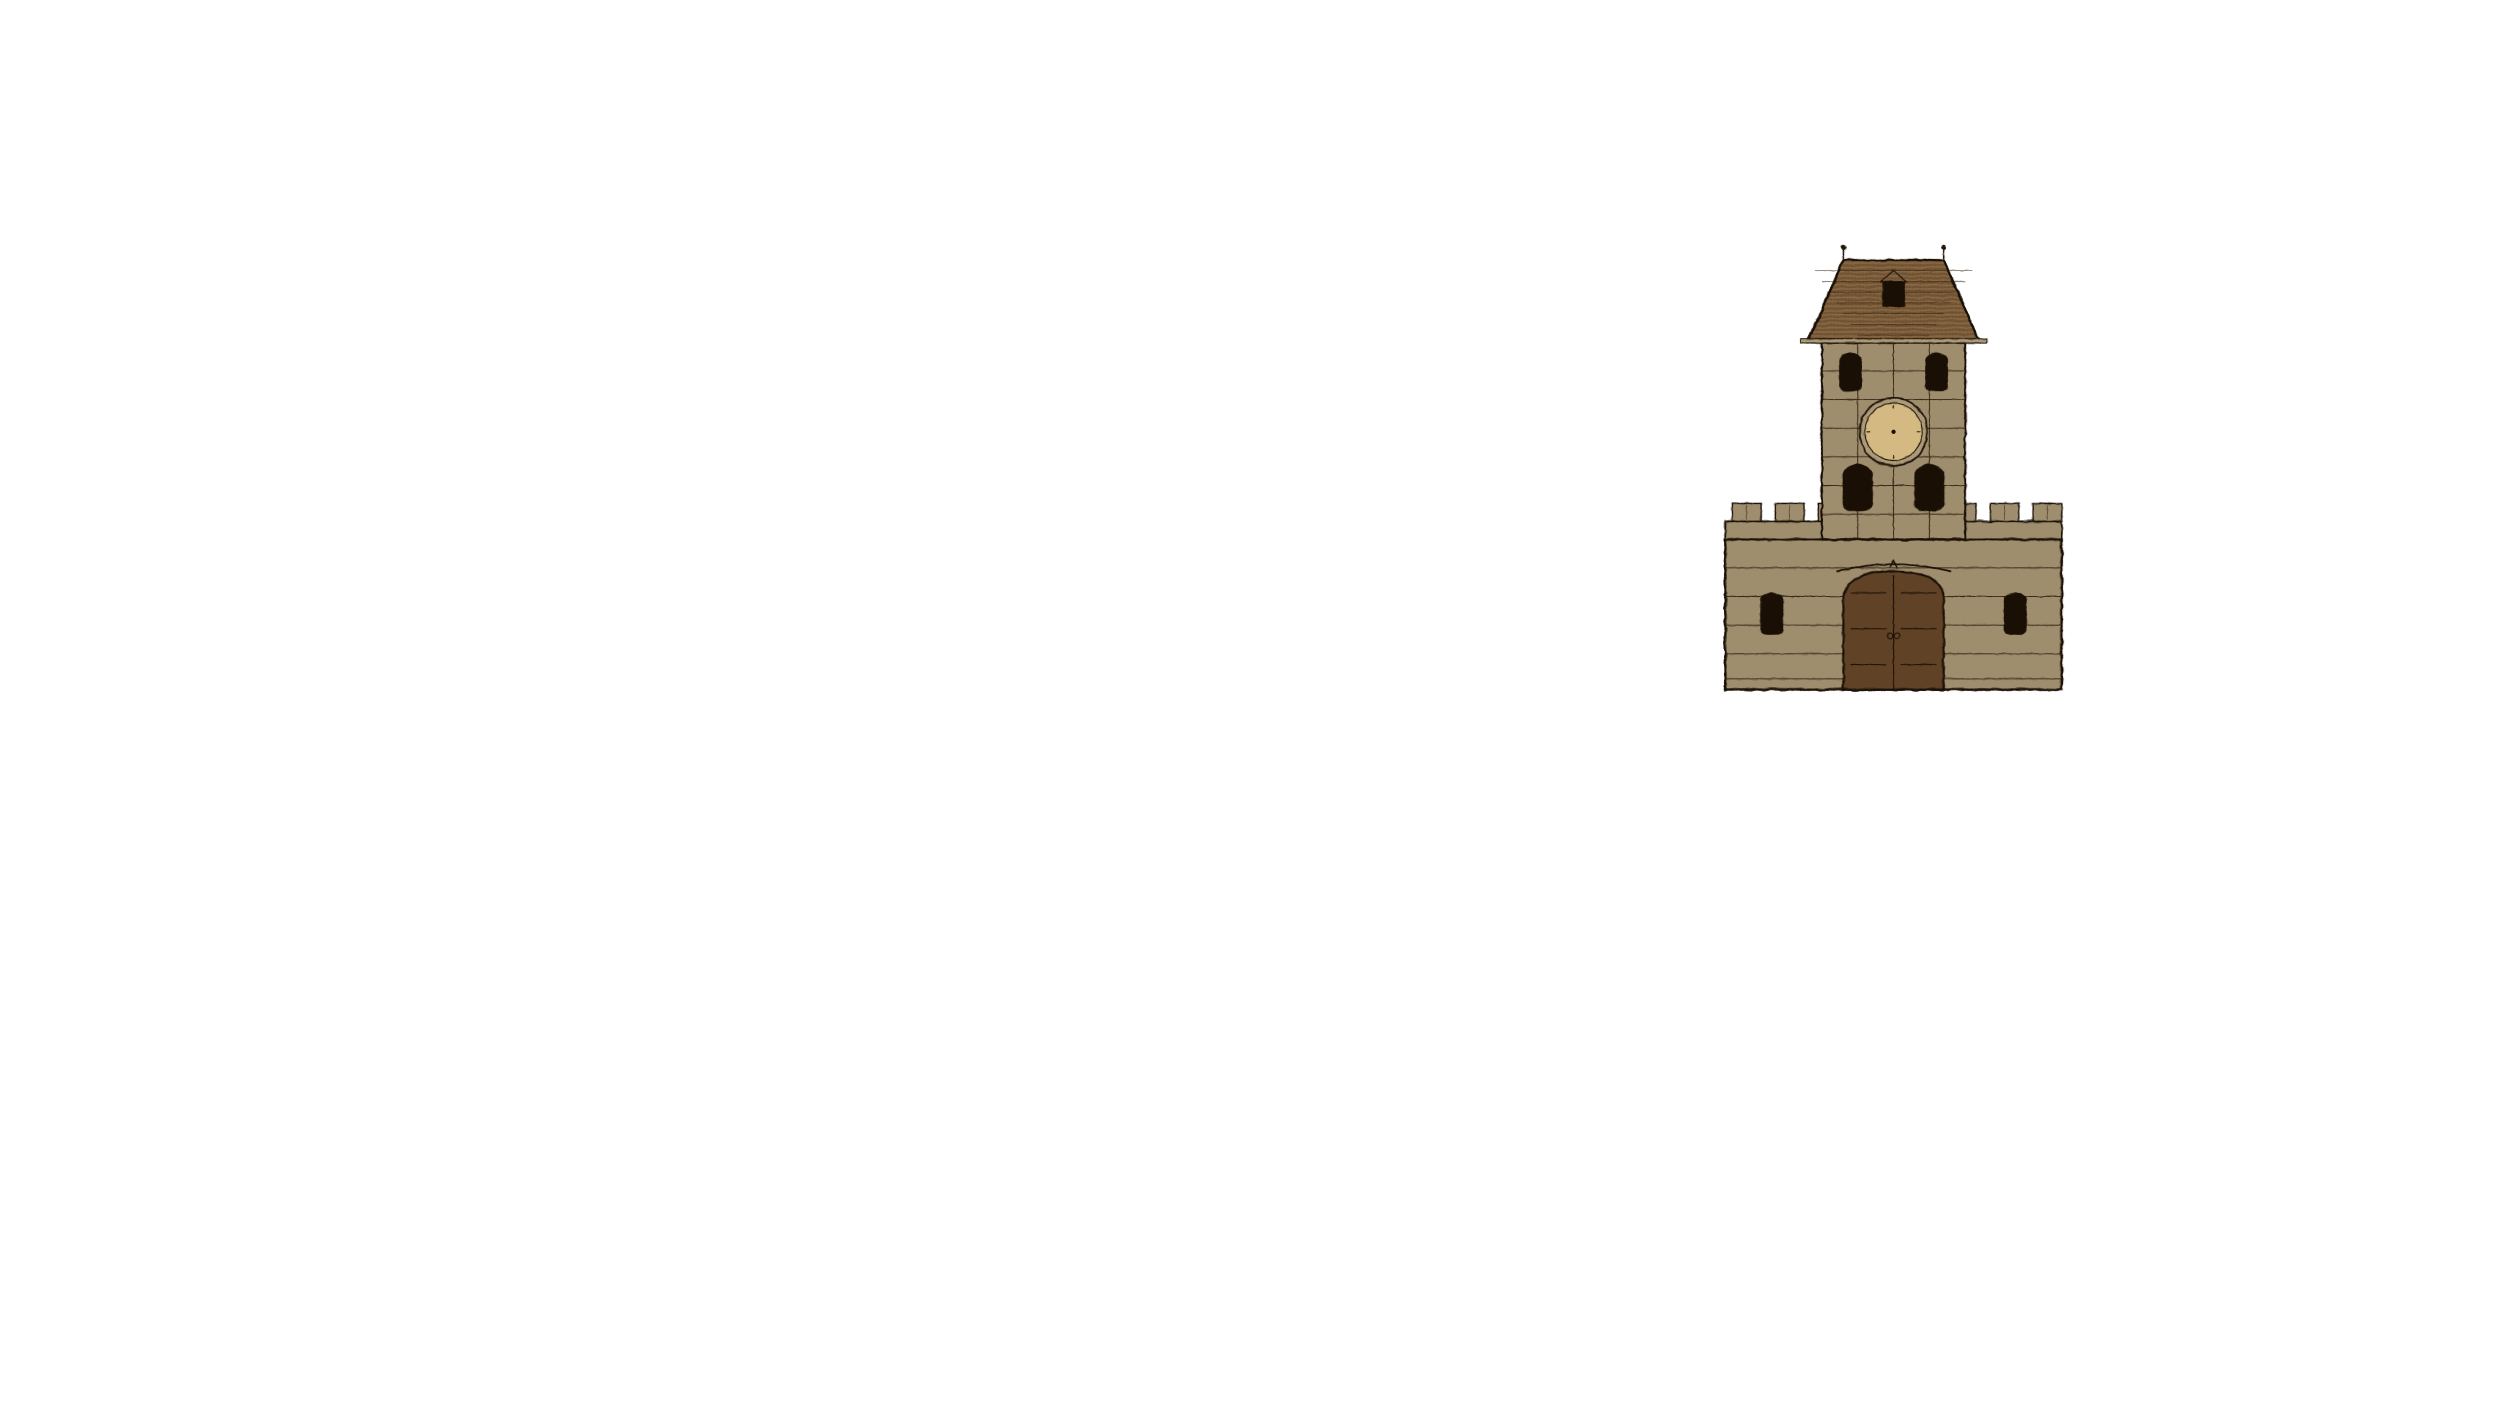
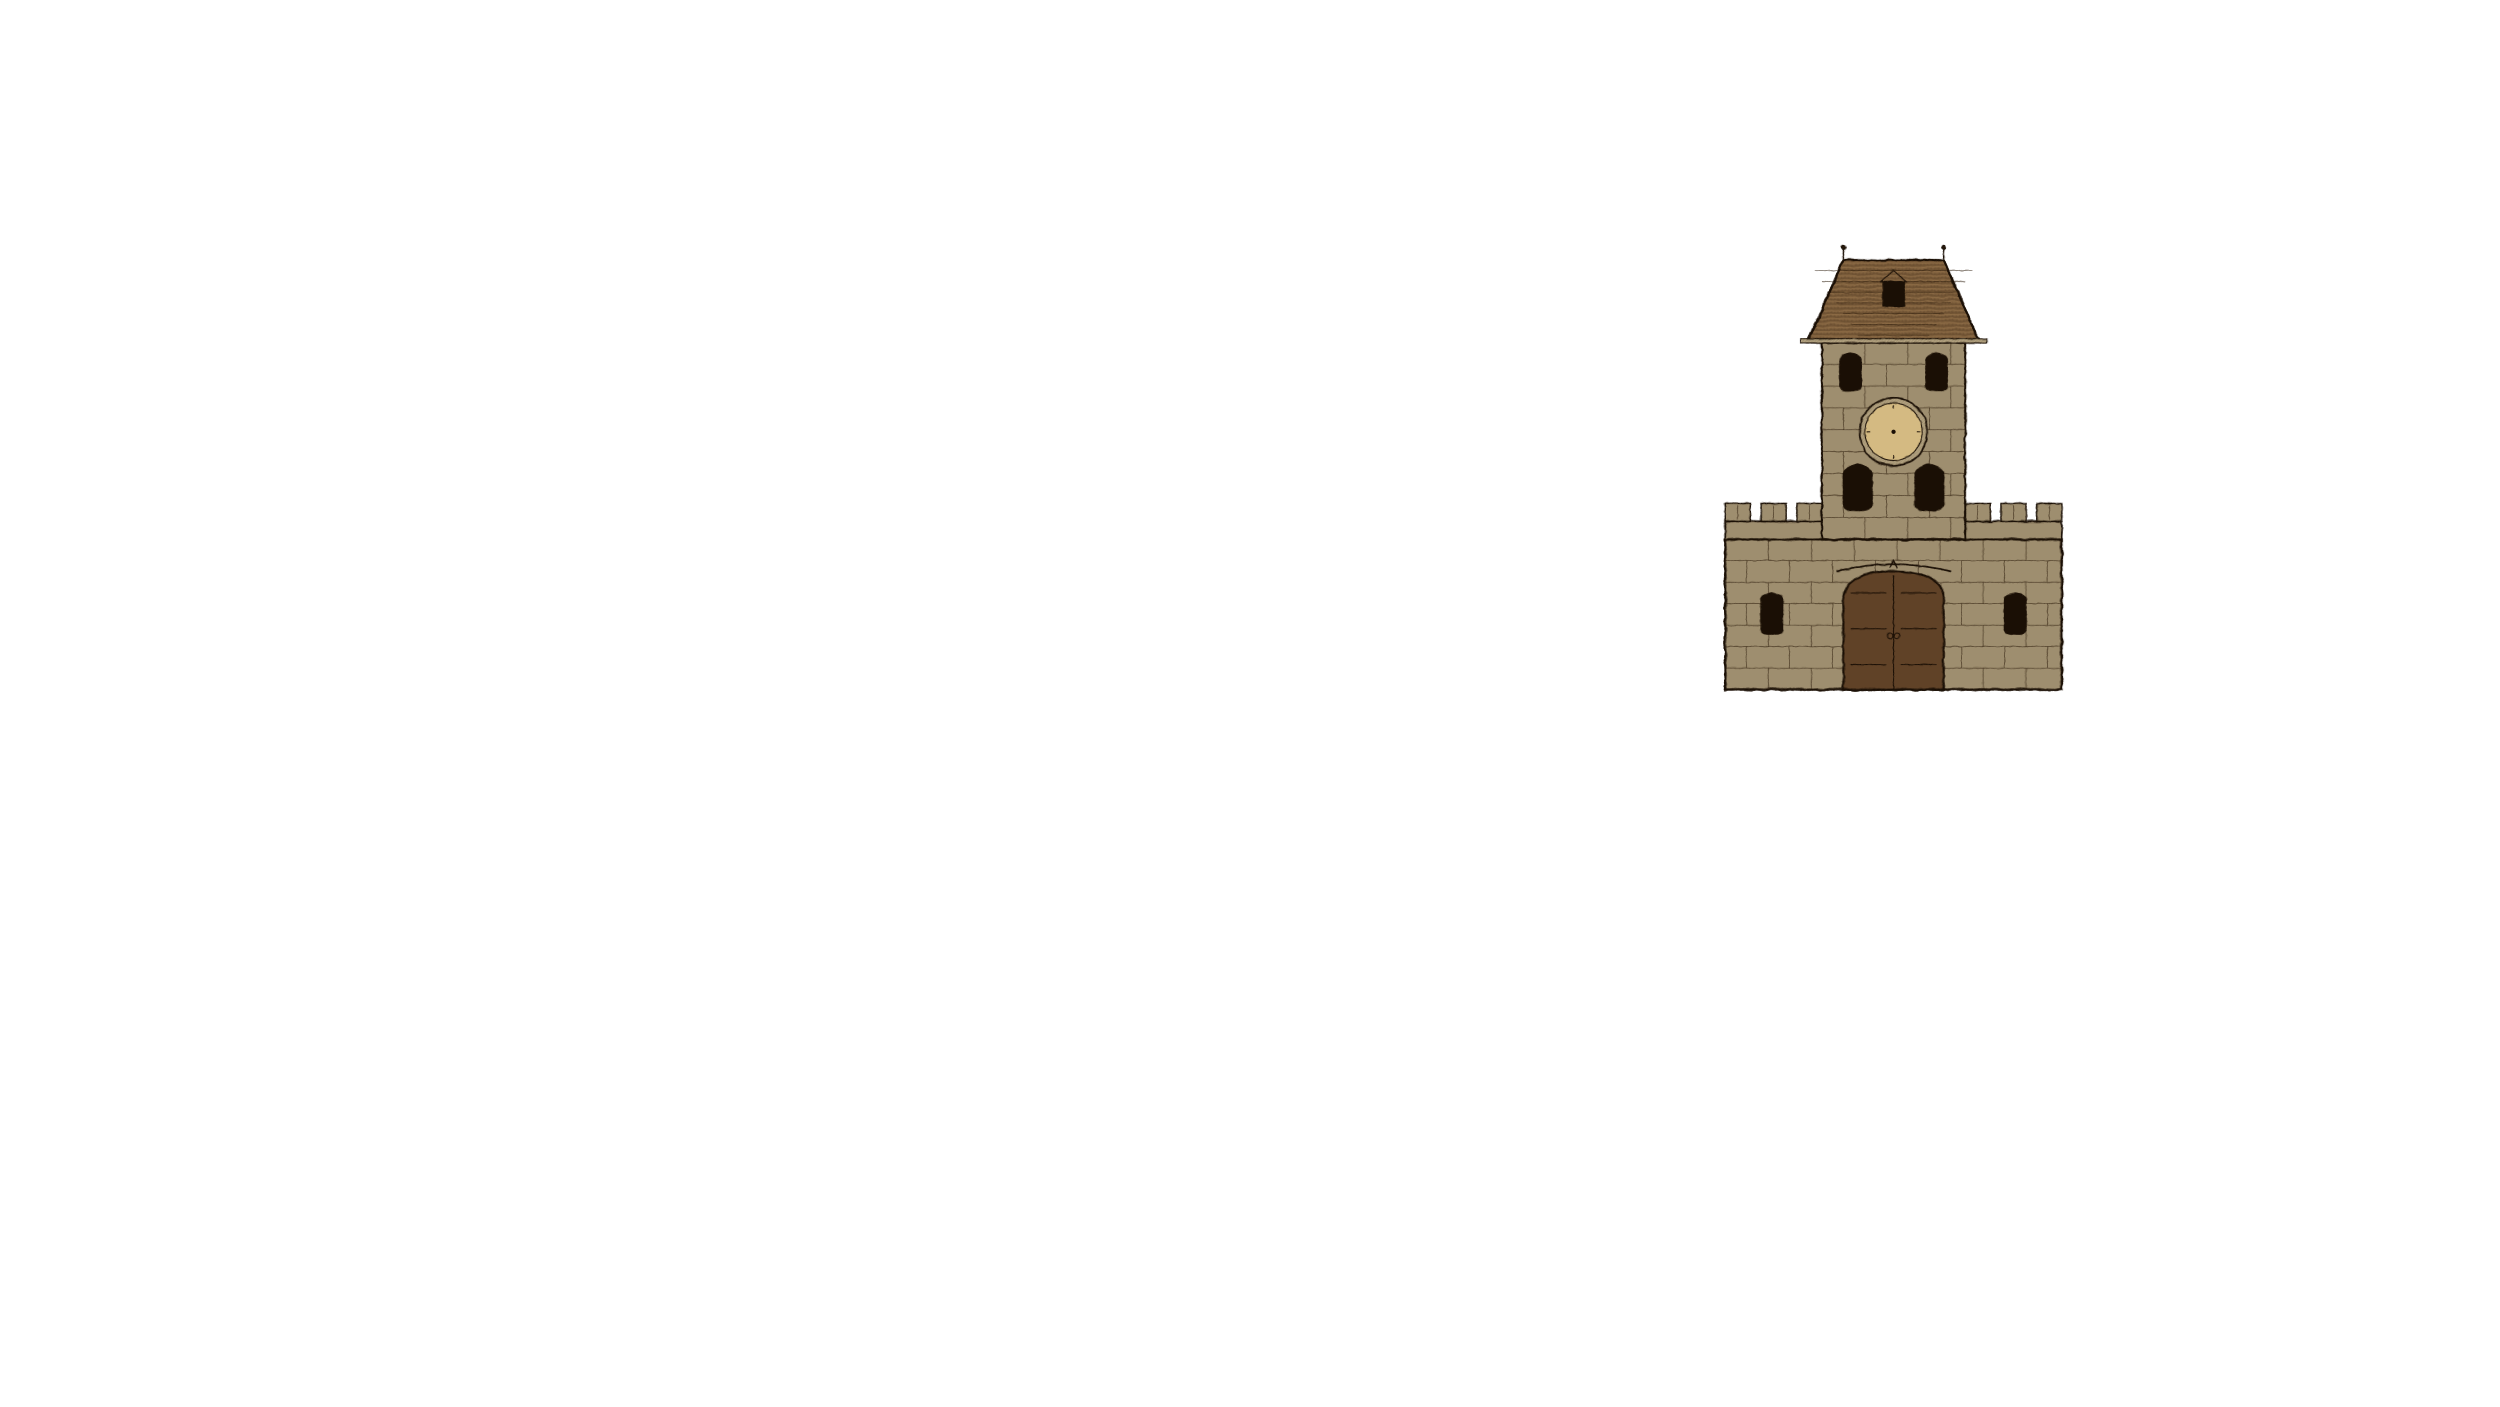
<svg xmlns="http://www.w3.org/2000/svg" viewBox="0 0 3840 2160" width="3840" height="2160">
  <defs>
-     <pattern id="hatchStone" patternUnits="userSpaceOnUse" width="7" height="7">
-       <rect x="0" y="0" width="7" height="7" fill="#b5a481" />
-       <line x1="3.5" y1="0" x2="3.5" y2="7" stroke="#3a2a1a" stroke-width="1.6" opacity="0.8" />
+     <pattern id="hatchStone" patternUnits="userSpaceOnUse" width="5.35" height="5.35">
+       <rect x="0" y="0" width="5.35" height="5.35" fill="#b5a481" />
+       <line x1="2.67" y1="0" x2="2.67" y2="5.35" stroke="#3a2a1a" stroke-width="1.22" opacity="0.8" />
    </pattern>
    <pattern id="hatchMedium" patternUnits="userSpaceOnUse" width="7" height="7" patternTransform="rotate(30)">
      <rect x="0" y="0" width="7" height="7" fill="#b5a481" />
      <line x1="0" y1="0" x2="0" y2="7" stroke="#3a2a1a" stroke-width="1.5" opacity="0.75" />
      <line x1="0" y1="0" x2="7" y2="7" stroke="#3a2a1a" stroke-width="1" opacity="0.5" />
    </pattern>
    <pattern id="hatchRoof" patternUnits="userSpaceOnUse" width="10" height="12">
      <rect x="0" y="0" width="10" height="12" fill="#8c6b45" />
      <line x1="0" y1="6" x2="10" y2="6" stroke="#2a1a0a" stroke-width="2" opacity="0.8" />
      <line x1="0" y1="0" x2="10" y2="0" stroke="#2a1a0a" stroke-width="1.2" opacity="0.6" />
      <line x1="5" y1="0" x2="5" y2="6" stroke="#2a1a0a" stroke-width="0.8" opacity="0.4" />
    </pattern>
    <pattern id="hatchLedge" patternUnits="userSpaceOnUse" width="6" height="6" patternTransform="rotate(45)">
      <rect x="0" y="0" width="6" height="6" fill="#b5a481" />
      <line x1="0" y1="0" x2="0" y2="6" stroke="#3a2a1a" stroke-width="1.2" opacity="0.7" />
    </pattern>
    <pattern id="hatchWood" patternUnits="userSpaceOnUse" width="8" height="8">
      <rect x="0" y="0" width="8" height="8" fill="#6b4a2e" />
      <line x1="0" y1="4" x2="8" y2="4" stroke="#2a1a0a" stroke-width="1.5" opacity="0.7" />
      <line x1="4" y1="0" x2="4" y2="8" stroke="#2a1a0a" stroke-width="1" opacity="0.5" />
    </pattern>
    <filter id="sketchyHeavy" x="-15%" y="-15%" width="130%" height="130%">
      <feTurbulence type="fractalNoise" baseFrequency="0.03 0.04" numOctaves="4" seed="42" result="turb" />
      <feDisplacementMap in="SourceGraphic" in2="turb" scale="8" xChannelSelector="R" yChannelSelector="G" />
    </filter>
    <filter id="sketchyMedium" x="-10%" y="-10%" width="120%" height="120%">
      <feTurbulence type="fractalNoise" baseFrequency="0.05 0.07" numOctaves="3" seed="58" result="turb" />
      <feDisplacementMap in="SourceGraphic" in2="turb" scale="5" xChannelSelector="R" yChannelSelector="G" />
    </filter>
  </defs>
  <g id="tour-horloge" transform="translate(1522.5,140.75) scale(0.55)">
    <g id="base-rectangulaire">
      <rect x="2050" y="1250" width="940" height="420" fill="url(#hatchStone)" stroke="#1a0f05" stroke-width="7" filter="url(#sketchyHeavy)" />
-       <g stroke="#2a1a0a" stroke-width="2.5" filter="url(#sketchyMedium)">
-         <line x1="2050" y1="1330" x2="2990" y2="1330" />
-         <line x1="2050" y1="1410" x2="2990" y2="1410" />
+       <g stroke="#2a1a0a" stroke-width="1.5" filter="url(#sketchyMedium)">
+         <line x1="2050" y1="1310" x2="2990" y2="1310" />
+         <line x1="2050" y1="1370" x2="2990" y2="1370" />
+         <line x1="2050" y1="1430" x2="2990" y2="1430" />
        <line x1="2050" y1="1490" x2="2990" y2="1490" />
-         <line x1="2050" y1="1570" x2="2990" y2="1570" />
-         <line x1="2050" y1="1640" x2="2990" y2="1640" />
+         <line x1="2050" y1="1550" x2="2990" y2="1550" />
+         <line x1="2050" y1="1610" x2="2990" y2="1610" />
+         <line x1="2170" y1="1250" x2="2170" y2="1310" />
+         <line x1="2290" y1="1250" x2="2290" y2="1310" />
+         <line x1="2410" y1="1250" x2="2410" y2="1310" />
+         <line x1="2530" y1="1250" x2="2530" y2="1310" />
+         <line x1="2650" y1="1250" x2="2650" y2="1310" />
+         <line x1="2770" y1="1250" x2="2770" y2="1310" />
+         <line x1="2890" y1="1250" x2="2890" y2="1310" />
+         <line x1="2110" y1="1310" x2="2110" y2="1370" />
+         <line x1="2230" y1="1310" x2="2230" y2="1370" />
+         <line x1="2350" y1="1310" x2="2350" y2="1370" />
+         <line x1="2470" y1="1310" x2="2470" y2="1370" />
+         <line x1="2590" y1="1310" x2="2590" y2="1370" />
+         <line x1="2710" y1="1310" x2="2710" y2="1370" />
+         <line x1="2830" y1="1310" x2="2830" y2="1370" />
+         <line x1="2950" y1="1310" x2="2950" y2="1370" />
+         <line x1="2170" y1="1370" x2="2170" y2="1430" />
+         <line x1="2290" y1="1370" x2="2290" y2="1430" />
+         <line x1="2410" y1="1370" x2="2410" y2="1430" />
+         <line x1="2530" y1="1370" x2="2530" y2="1430" />
+         <line x1="2650" y1="1370" x2="2650" y2="1430" />
+         <line x1="2770" y1="1370" x2="2770" y2="1430" />
+         <line x1="2890" y1="1370" x2="2890" y2="1430" />
+         <line x1="2110" y1="1430" x2="2110" y2="1490" />
+         <line x1="2230" y1="1430" x2="2230" y2="1490" />
+         <line x1="2350" y1="1430" x2="2350" y2="1490" />
+         <line x1="2470" y1="1430" x2="2470" y2="1490" />
+         <line x1="2590" y1="1430" x2="2590" y2="1490" />
+         <line x1="2710" y1="1430" x2="2710" y2="1490" />
+         <line x1="2830" y1="1430" x2="2830" y2="1490" />
+         <line x1="2950" y1="1430" x2="2950" y2="1490" />
+         <line x1="2170" y1="1490" x2="2170" y2="1550" />
+         <line x1="2290" y1="1490" x2="2290" y2="1550" />
+         <line x1="2410" y1="1490" x2="2410" y2="1550" />
+         <line x1="2530" y1="1490" x2="2530" y2="1550" />
+         <line x1="2650" y1="1490" x2="2650" y2="1550" />
+         <line x1="2770" y1="1490" x2="2770" y2="1550" />
+         <line x1="2890" y1="1490" x2="2890" y2="1550" />
+         <line x1="2110" y1="1550" x2="2110" y2="1610" />
+         <line x1="2230" y1="1550" x2="2230" y2="1610" />
+         <line x1="2350" y1="1550" x2="2350" y2="1610" />
+         <line x1="2470" y1="1550" x2="2470" y2="1610" />
+         <line x1="2590" y1="1550" x2="2590" y2="1610" />
+         <line x1="2710" y1="1550" x2="2710" y2="1610" />
+         <line x1="2830" y1="1550" x2="2830" y2="1610" />
+         <line x1="2950" y1="1550" x2="2950" y2="1610" />
+         <line x1="2170" y1="1610" x2="2170" y2="1670" />
+         <line x1="2290" y1="1610" x2="2290" y2="1670" />
+         <line x1="2410" y1="1610" x2="2410" y2="1670" />
+         <line x1="2530" y1="1610" x2="2530" y2="1670" />
+         <line x1="2650" y1="1610" x2="2650" y2="1670" />
+         <line x1="2770" y1="1610" x2="2770" y2="1670" />
+         <line x1="2890" y1="1610" x2="2890" y2="1670" />
      </g>
      <path d="M 2380,1670 L 2380,1420 Q 2380,1340 2520,1340 Q 2660,1340 2660,1420 L 2660,1670 Z" fill="url(#hatchWood)" stroke="#1a0f05" stroke-width="6" filter="url(#sketchyHeavy)" />
      <path d="M 2360,1340 Q 2520,1300 2680,1340" fill="none" stroke="#1a0f05" stroke-width="5" filter="url(#sketchyMedium)" />
      <path d="M 2510,1330 L 2520,1310 L 2530,1330" fill="none" stroke="#1a0f05" stroke-width="4" filter="url(#sketchyMedium)" />
      <g stroke="#1a0f05" stroke-width="3" filter="url(#sketchyMedium)">
        <line x1="2520" y1="1350" x2="2520" y2="1670" />
        <line x1="2400" y1="1400" x2="2500" y2="1400" />
        <line x1="2400" y1="1500" x2="2500" y2="1500" />
        <line x1="2400" y1="1600" x2="2500" y2="1600" />
        <line x1="2540" y1="1400" x2="2640" y2="1400" />
        <line x1="2540" y1="1500" x2="2640" y2="1500" />
        <line x1="2540" y1="1600" x2="2640" y2="1600" />
      </g>
      <circle cx="2510" cy="1520" r="8" fill="none" stroke="#1a0f05" stroke-width="3" filter="url(#sketchyMedium)" />
      <circle cx="2530" cy="1520" r="8" fill="none" stroke="#1a0f05" stroke-width="3" filter="url(#sketchyMedium)" />
      <g fill="#1a0f05" stroke="#1a0f05" stroke-width="4" filter="url(#sketchyMedium)">
        <path d="M 2150,1420 L 2150,1500 Q 2150,1515 2170,1515 L 2190,1515 Q 2210,1515 2210,1500 L 2210,1420 Q 2210,1405 2180,1400 Q 2150,1405 2150,1420 Z" />
        <path d="M 2830,1420 L 2830,1500 Q 2830,1515 2850,1515 L 2870,1515 Q 2890,1515 2890,1500 L 2890,1420 Q 2890,1405 2860,1400 Q 2830,1405 2830,1420 Z" />
      </g>
      <rect x="2050" y="1200" width="940" height="50" fill="url(#hatchStone)" stroke="#1a0f05" stroke-width="5" filter="url(#sketchyHeavy)" />
      <g fill="url(#hatchStone)" stroke="#1a0f05" stroke-width="4" filter="url(#sketchyMedium)">
-         <rect x="2070" y="1150" width="80" height="50" />
-         <rect x="2190" y="1150" width="80" height="50" />
-         <rect x="2310" y="1150" width="80" height="50" />
-         <rect x="2430" y="1150" width="80" height="50" />
-         <rect x="2550" y="1150" width="80" height="50" />
-         <rect x="2670" y="1150" width="80" height="50" />
-         <rect x="2790" y="1150" width="80" height="50" />
-         <rect x="2910" y="1150" width="80" height="50" />
-       </g>
-       <g stroke="#2a1a0a" stroke-width="1.5" filter="url(#sketchyMedium)">
-         <line x1="2110" y1="1155" x2="2110" y2="1195" />
-         <line x1="2230" y1="1155" x2="2230" y2="1195" />
-         <line x1="2350" y1="1155" x2="2350" y2="1195" />
-         <line x1="2470" y1="1155" x2="2470" y2="1195" />
-         <line x1="2590" y1="1155" x2="2590" y2="1195" />
-         <line x1="2710" y1="1155" x2="2710" y2="1195" />
-         <line x1="2830" y1="1155" x2="2830" y2="1195" />
-         <line x1="2950" y1="1155" x2="2950" y2="1195" />
+         <rect x="2050" y="1150" width="70" height="50" />
+         <rect x="2150" y="1150" width="70" height="50" />
+         <rect x="2250" y="1150" width="70" height="50" />
+         <rect x="2720" y="1150" width="70" height="50" />
+         <rect x="2820" y="1150" width="70" height="50" />
+         <rect x="2920" y="1150" width="70" height="50" />
+       </g>
+       <g stroke="#2a1a0a" stroke-width="1.5" filter="url(#sketchyMedium)">
+         <line x1="2085" y1="1155" x2="2085" y2="1195" />
+         <line x1="2185" y1="1155" x2="2185" y2="1195" />
+         <line x1="2285" y1="1155" x2="2285" y2="1195" />
+         <line x1="2755" y1="1155" x2="2755" y2="1195" />
+         <line x1="2855" y1="1155" x2="2855" y2="1195" />
+         <line x1="2955" y1="1155" x2="2955" y2="1195" />
      </g>
    </g>
    <g id="corps-carre">
      <rect x="2320" y="700" width="400" height="550" fill="url(#hatchStone)" stroke="#1a0f05" stroke-width="6" filter="url(#sketchyHeavy)" />
-       <g stroke="#2a1a0a" stroke-width="2.5" filter="url(#sketchyMedium)">
-         <line x1="2320" y1="780" x2="2720" y2="780" />
-         <line x1="2320" y1="860" x2="2720" y2="860" />
-         <line x1="2320" y1="940" x2="2720" y2="940" />
-         <line x1="2320" y1="1020" x2="2720" y2="1020" />
-         <line x1="2320" y1="1100" x2="2720" y2="1100" />
-         <line x1="2320" y1="1180" x2="2720" y2="1180" />
-       </g>
-       <g stroke="#2a1a0a" stroke-width="2.5" filter="url(#sketchyMedium)">
-         <line x1="2420" y1="700" x2="2420" y2="1250" />
-         <line x1="2520" y1="700" x2="2520" y2="1250" />
-         <line x1="2620" y1="700" x2="2620" y2="1250" />
+       <g stroke="#2a1a0a" stroke-width="1.5" filter="url(#sketchyMedium)">
+         <line x1="2320" y1="761.1" x2="2720" y2="761.1" />
+         <line x1="2320" y1="822.2" x2="2720" y2="822.2" />
+         <line x1="2320" y1="883.3" x2="2720" y2="883.3" />
+         <line x1="2320" y1="944.4" x2="2720" y2="944.4" />
+         <line x1="2320" y1="1005.6" x2="2720" y2="1005.6" />
+         <line x1="2320" y1="1066.7" x2="2720" y2="1066.7" />
+         <line x1="2320" y1="1127.8" x2="2720" y2="1127.8" />
+         <line x1="2320" y1="1188.9" x2="2720" y2="1188.9" />
+         <line x1="2440" y1="700" x2="2440" y2="761.1" />
+         <line x1="2560" y1="700" x2="2560" y2="761.1" />
+         <line x1="2680" y1="700" x2="2680" y2="761.1" />
+         <line x1="2380" y1="761.1" x2="2380" y2="822.2" />
+         <line x1="2500" y1="761.1" x2="2500" y2="822.2" />
+         <line x1="2620" y1="761.1" x2="2620" y2="822.2" />
+         <line x1="2440" y1="822.2" x2="2440" y2="883.3" />
+         <line x1="2560" y1="822.2" x2="2560" y2="883.3" />
+         <line x1="2680" y1="822.2" x2="2680" y2="883.3" />
+         <line x1="2380" y1="883.3" x2="2380" y2="944.4" />
+         <line x1="2500" y1="883.3" x2="2500" y2="944.4" />
+         <line x1="2620" y1="883.3" x2="2620" y2="944.4" />
+         <line x1="2440" y1="944.4" x2="2440" y2="1005.6" />
+         <line x1="2560" y1="944.4" x2="2560" y2="1005.6" />
+         <line x1="2680" y1="944.4" x2="2680" y2="1005.6" />
+         <line x1="2380" y1="1005.6" x2="2380" y2="1066.7" />
+         <line x1="2500" y1="1005.6" x2="2500" y2="1066.7" />
+         <line x1="2620" y1="1005.6" x2="2620" y2="1066.7" />
+         <line x1="2440" y1="1066.7" x2="2440" y2="1127.8" />
+         <line x1="2560" y1="1066.7" x2="2560" y2="1127.8" />
+         <line x1="2680" y1="1066.7" x2="2680" y2="1127.8" />
+         <line x1="2380" y1="1127.8" x2="2380" y2="1188.9" />
+         <line x1="2500" y1="1127.8" x2="2500" y2="1188.9" />
+         <line x1="2620" y1="1127.8" x2="2620" y2="1188.9" />
+         <line x1="2440" y1="1188.9" x2="2440" y2="1250" />
+         <line x1="2560" y1="1188.9" x2="2560" y2="1250" />
+         <line x1="2680" y1="1188.9" x2="2680" y2="1250" />
      </g>
      <circle cx="2520" cy="950" r="95" fill="url(#hatchLedge)" stroke="#1a0f05" stroke-width="5" filter="url(#sketchyHeavy)" />
      <circle cx="2520" cy="950" r="80" fill="#d4ba82" stroke="#1a0f05" stroke-width="3" filter="url(#sketchyMedium)" />
      <g stroke="#1a0f05" stroke-width="3" filter="url(#sketchyMedium)">
        <line x1="2520" y1="875" x2="2520" y2="885" />
        <line x1="2595" y1="950" x2="2585" y2="950" />
        <line x1="2520" y1="1025" x2="2520" y2="1015" />
        <line x1="2445" y1="950" x2="2455" y2="950" />
      </g>
      <circle cx="2520" cy="950" r="6" fill="#1a0f05" />
      <g fill="#1a0f05" stroke="#1a0f05" stroke-width="3.5" filter="url(#sketchyMedium)">
        <path d="M 2370,750 L 2370,820 Q 2370,835 2390,835 L 2410,835 Q 2430,835 2430,820 L 2430,750 Q 2430,735 2400,730 Q 2370,735 2370,750 Z" />
        <path d="M 2610,750 L 2610,820 Q 2610,835 2630,835 L 2650,835 Q 2670,835 2670,820 L 2670,750 Q 2670,735 2640,730 Q 2610,735 2610,750 Z" />
      </g>
      <g fill="#1a0f05" stroke="#1a0f05" stroke-width="4" filter="url(#sketchyMedium)">
        <path d="M 2380,1070 L 2380,1150 Q 2380,1170 2410,1170 L 2430,1170 Q 2460,1170 2460,1150 L 2460,1070 Q 2460,1050 2420,1040 Q 2380,1050 2380,1070 Z" />
        <path d="M 2580,1070 L 2580,1150 Q 2580,1170 2610,1170 L 2630,1170 Q 2660,1170 2660,1150 L 2660,1070 Q 2660,1050 2620,1040 Q 2580,1050 2580,1070 Z" />
      </g>
    </g>
    <g id="toit">
      <polygon points="2280,700 2380,470 2660,470 2760,700" fill="url(#hatchRoof)" stroke="#1a0f05" stroke-width="6" filter="url(#sketchyHeavy)" />
      <g stroke="#2a1a0a" stroke-width="1.5" filter="url(#sketchyMedium)">
        <line x1="2300" y1="500" x2="2740" y2="500" />
        <line x1="2320" y1="530" x2="2720" y2="530" />
        <line x1="2340" y1="560" x2="2700" y2="560" />
        <line x1="2360" y1="590" x2="2680" y2="590" />
        <line x1="2380" y1="620" x2="2660" y2="620" />
        <line x1="2400" y1="650" x2="2640" y2="650" />
        <line x1="2420" y1="680" x2="2620" y2="680" />
      </g>
      <g fill="none" stroke="#1a0f05" stroke-width="5" filter="url(#sketchyHeavy)">
        <line x1="2280" y1="700" x2="2380" y2="470" />
        <line x1="2760" y1="700" x2="2660" y2="470" />
      </g>
      <line x1="2380" y1="470" x2="2660" y2="470" stroke="#1a0f05" stroke-width="6" filter="url(#sketchyHeavy)" />
      <g filter="url(#sketchyMedium)">
        <rect x="2490" y="530" width="60" height="70" fill="#1a0f05" stroke="#1a0f05" stroke-width="3" />
        <polygon points="2485,530 2520,500 2555,530" fill="url(#hatchRoof)" stroke="#1a0f05" stroke-width="3" />
      </g>
      <g stroke="#1a0f05" stroke-width="4" filter="url(#sketchyMedium)">
        <line x1="2380" y1="470" x2="2380" y2="440" />
        <circle cx="2380" cy="435" r="5" fill="#2a1a0a" />
        <line x1="2660" y1="470" x2="2660" y2="440" />
        <circle cx="2660" cy="435" r="5" fill="#2a1a0a" />
      </g>
      <rect x="2260" y="690" width="520" height="12" fill="url(#hatchLedge)" stroke="#1a0f05" stroke-width="3" filter="url(#sketchyMedium)" />
    </g>
  </g>
</svg>
